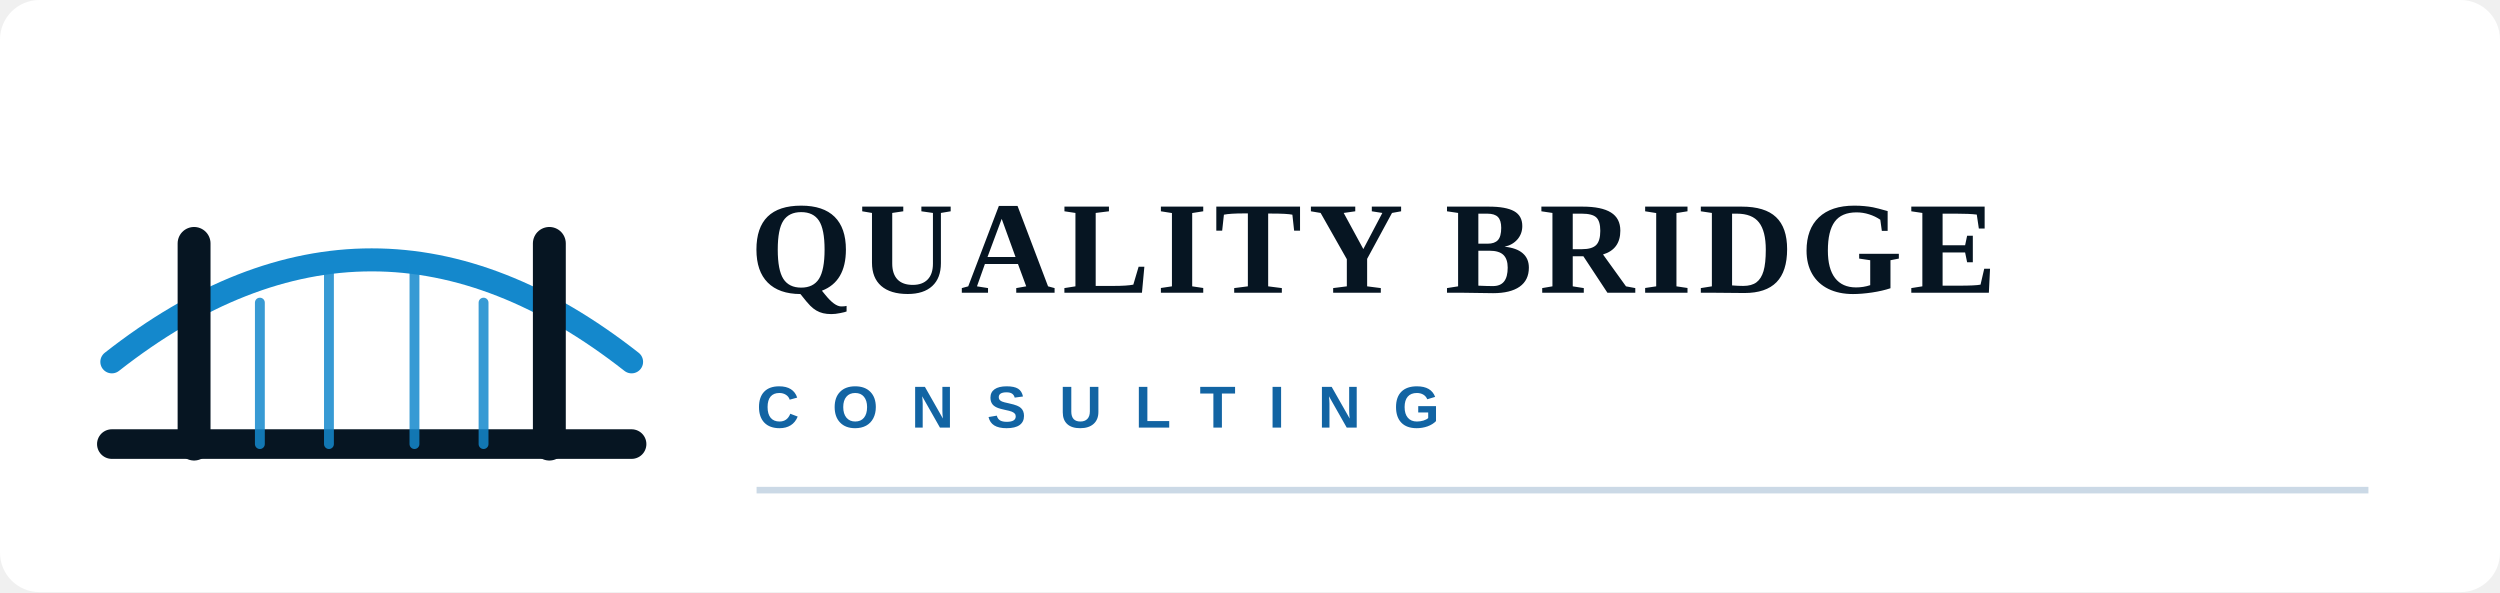
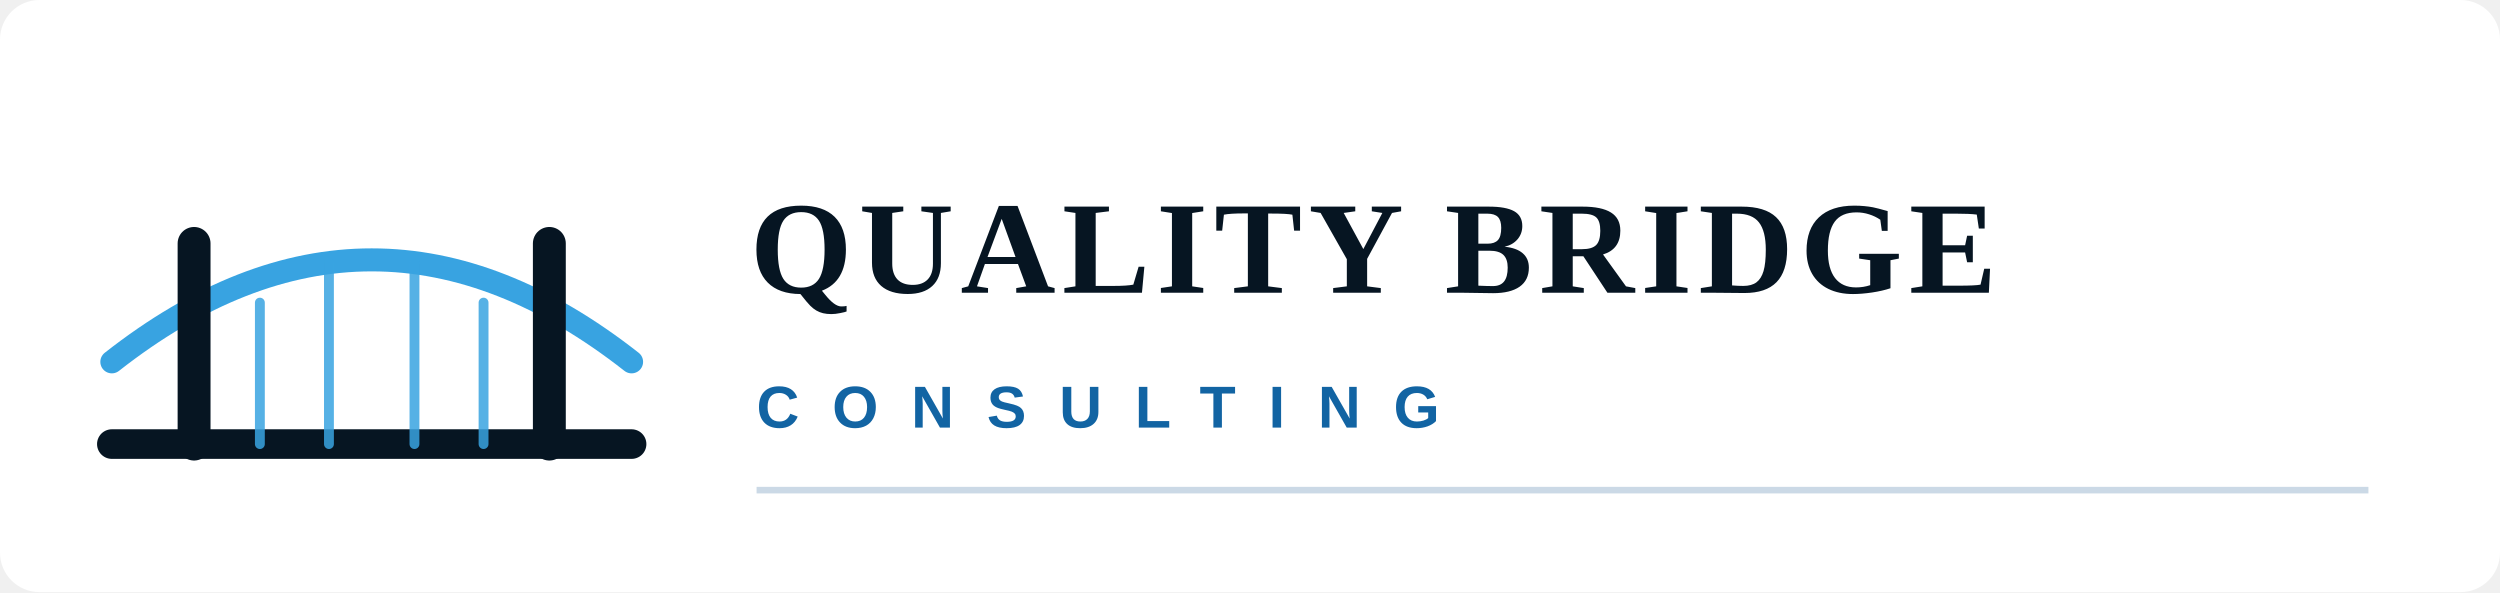
<svg xmlns="http://www.w3.org/2000/svg" viewBox="0 0 760 180" role="img" aria-labelledby="title desc">
-   <rect width="760" height="180" rx="12" fill="#ffffff" />
+   <rect width="760" height="180" rx="12" fill="#FFFFFF" />
  <g transform="translate(24 31)" fill="none" stroke-linecap="round" stroke-linejoin="round">
-     <path d="M10 79 Q89 17 168 79" stroke="#1488cc" stroke-width="7" />
+     <path d="M10 79 Q89 17 168 79" stroke="#38A3E1" stroke-width="7" />
    <path d="M10 104 H168" stroke="#061522" stroke-width="9" />
    <path d="M35 104 V43 M143 104 V43" stroke="#061522" stroke-width="10" />
-     <path d="M55 104 V61 M76 104 V49 M102 104 V49 M123 104 V61" stroke="#1488cc" stroke-width="3" opacity=".85" />
+     <path d="M55 104 V61 M76 104 V49 M102 104 V49 M123 104 V61" stroke="#38A3E1" stroke-width="3" opacity=".85" />
  </g>
  <g transform="translate(228 48)">
    <text x="0" y="41" fill="#061522" font-family="Georgia, 'Times New Roman', serif" font-size="40" font-weight="700" letter-spacing="2">QUALITY BRIDGE</text>
-     <text x="2" y="82" fill="#1264a3" font-family="Arial, Helvetica, sans-serif" font-size="18" font-weight="700" letter-spacing="10">CONSULTING</text>
-     <path d="M2 101 H492" stroke="#cbd9e6" stroke-width="2" />
+     <text x="2" y="82" fill="#1264A3" font-family="Arial, Helvetica, sans-serif" font-size="18" font-weight="700" letter-spacing="10">CONSULTING</text>
+     <path d="M2 101 H492" stroke="#CBD9E6" stroke-width="2" />
  </g>
</svg>
